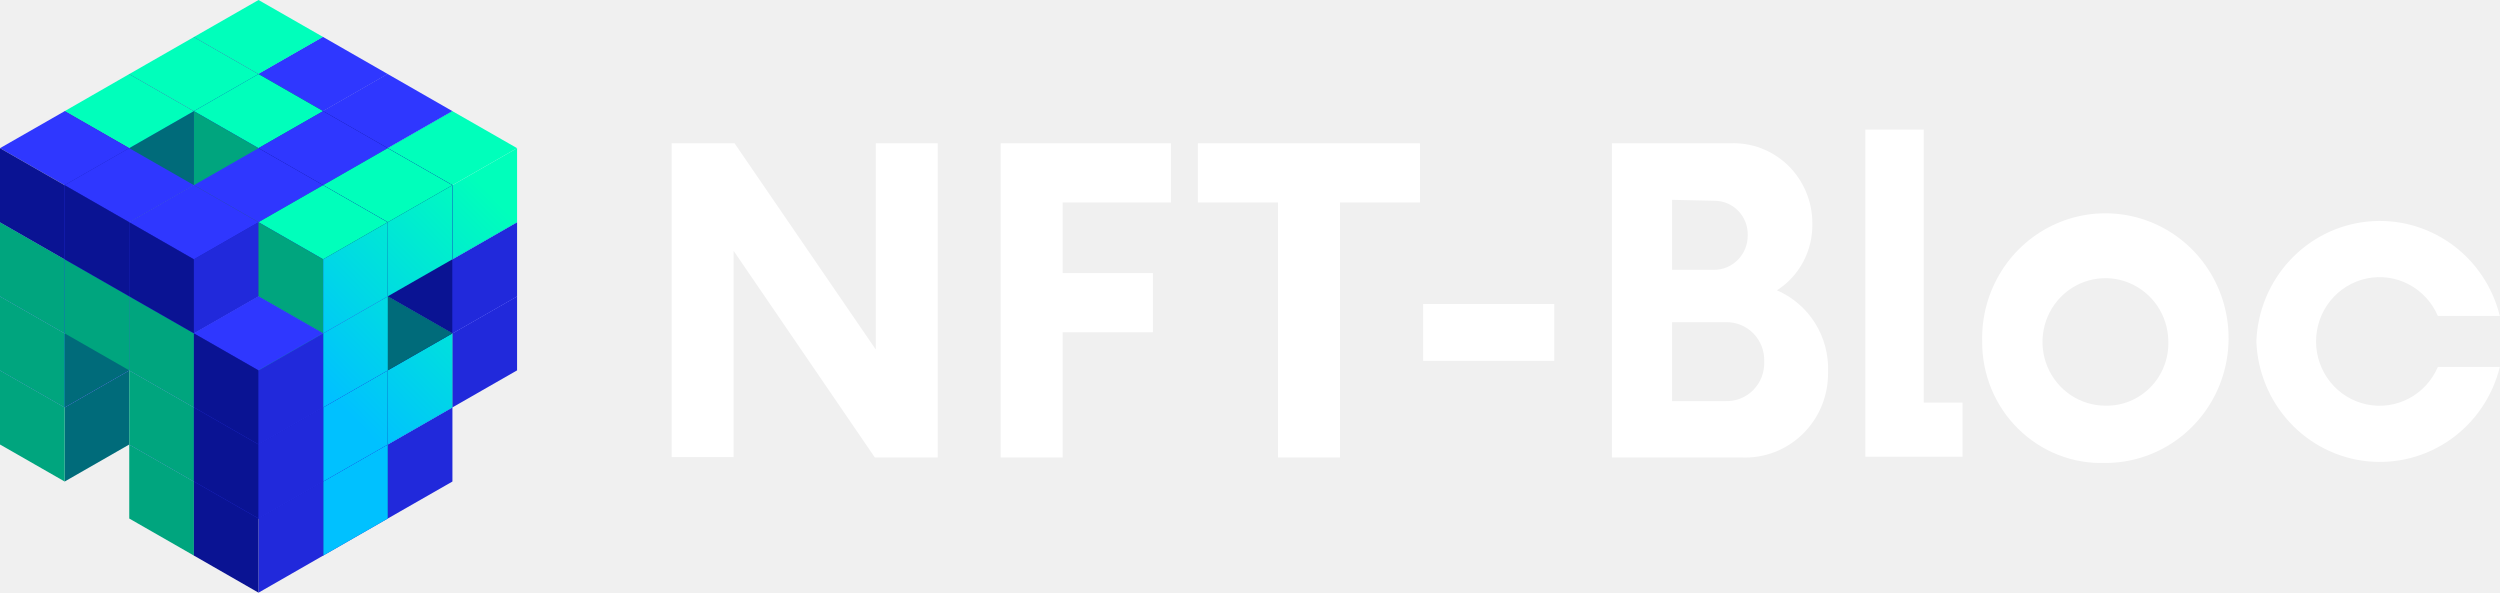
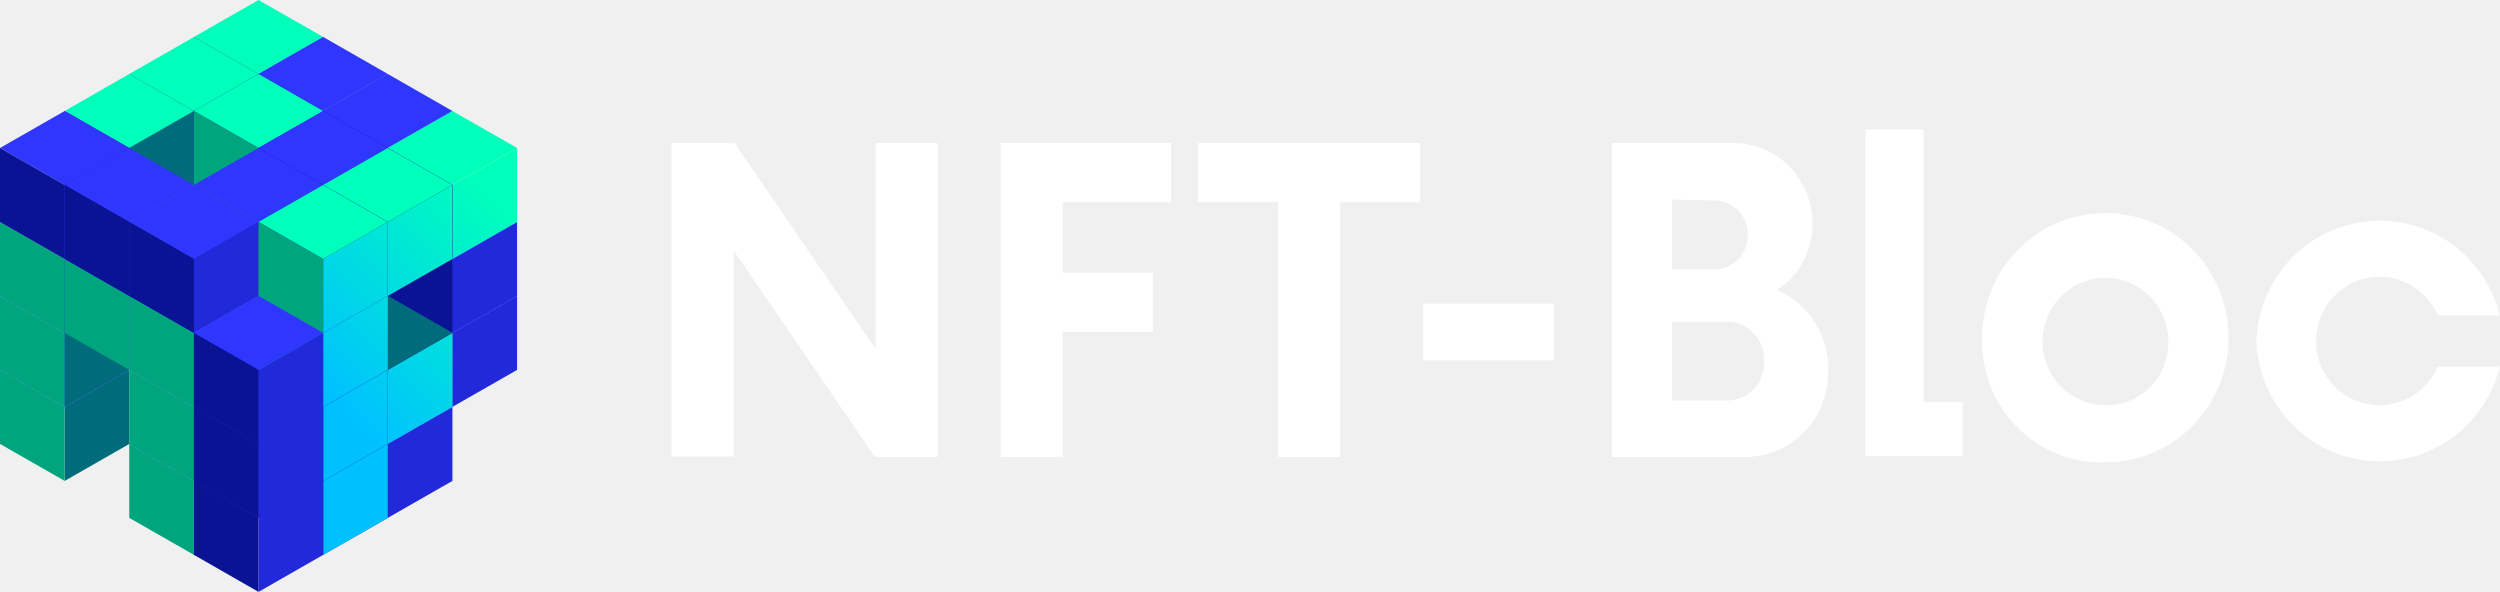
- <svg xmlns="http://www.w3.org/2000/svg" width="135" height="32" viewBox="0 0 135 32" fill="none">
-   <g clip-path="url(#clip0_7396_6790)">
-     <path d="M50.639 7.738V24.703H47.241L39.616 13.546V24.682H36.269V7.738H39.666L47.292 18.874V7.738H50.639Z" fill="white" />
-     <path d="M57.384 10.934V14.745H62.259V17.941H57.384V24.703H54.037V7.738H63.229V10.934H57.384Z" fill="white" />
-     <path d="M76.679 10.934H72.361V24.703H69.014V10.934H64.686V7.738H76.679V10.934Z" fill="white" />
-     <path d="M76.851 16.415H83.93V19.488H76.851V16.415Z" fill="white" />
-     <path d="M98.715 20.103C98.724 20.724 98.608 21.34 98.372 21.913C98.137 22.486 97.788 23.004 97.348 23.435C96.907 23.866 96.384 24.201 95.81 24.419C95.236 24.637 94.625 24.734 94.013 24.703H87.045V7.738H93.426C94.001 7.713 94.576 7.806 95.114 8.012C95.652 8.219 96.144 8.533 96.559 8.937C96.974 9.341 97.303 9.827 97.528 10.364C97.753 10.9 97.868 11.478 97.866 12.061C97.883 12.78 97.716 13.491 97.381 14.124C97.046 14.758 96.554 15.293 95.954 15.677C96.804 16.043 97.524 16.663 98.017 17.453C98.51 18.244 98.754 19.169 98.715 20.103ZM90.291 10.791V14.571H92.557C92.797 14.571 93.036 14.523 93.258 14.429C93.48 14.335 93.682 14.197 93.851 14.024C94.02 13.85 94.154 13.644 94.244 13.418C94.334 13.192 94.379 12.95 94.377 12.706C94.384 12.461 94.341 12.217 94.253 11.989C94.164 11.761 94.03 11.554 93.86 11.38C93.69 11.205 93.487 11.068 93.263 10.976C93.039 10.883 92.799 10.838 92.557 10.842L90.291 10.791ZM95.267 19.519C95.277 19.239 95.23 18.959 95.129 18.698C95.027 18.437 94.874 18.2 94.679 18.001C94.484 17.802 94.25 17.646 93.993 17.543C93.736 17.439 93.46 17.39 93.184 17.398H90.291V21.66H93.184C93.462 21.669 93.739 21.619 93.998 21.515C94.257 21.41 94.491 21.252 94.687 21.05C94.882 20.849 95.035 20.61 95.135 20.346C95.234 20.083 95.279 19.801 95.267 19.519Z" fill="white" />
-     <path d="M105.976 21.742V24.662H100.728V7H103.883V21.742H105.976Z" fill="white" />
-     <path d="M107.038 18.433C107.004 17.093 107.365 15.773 108.075 14.642C108.785 13.511 109.812 12.62 111.024 12.082C112.237 11.546 113.58 11.387 114.882 11.627C116.184 11.867 117.385 12.495 118.333 13.43C119.281 14.366 119.932 15.566 120.203 16.878C120.474 18.191 120.353 19.555 119.855 20.797C119.357 22.039 118.504 23.102 117.406 23.851C116.309 24.599 115.016 25 113.692 25C112.825 25.03 111.96 24.883 111.151 24.566C110.341 24.249 109.603 23.769 108.982 23.155C108.36 22.542 107.867 21.807 107.533 20.996C107.199 20.184 107.031 19.312 107.038 18.433ZM117.09 18.433C117.084 17.754 116.88 17.091 116.503 16.529C116.126 15.967 115.593 15.531 114.972 15.275C114.35 15.019 113.668 14.955 113.011 15.092C112.354 15.228 111.751 15.558 111.279 16.041C110.807 16.523 110.486 17.137 110.358 17.804C110.229 18.47 110.298 19.161 110.556 19.788C110.814 20.415 111.25 20.951 111.808 21.328C112.366 21.705 113.022 21.906 113.692 21.906C114.144 21.916 114.593 21.833 115.011 21.661C115.43 21.49 115.81 21.234 116.128 20.909C116.446 20.584 116.695 20.197 116.86 19.771C117.026 19.346 117.104 18.89 117.09 18.433Z" fill="white" />
-     <path d="M121.843 18.433C121.905 16.806 122.544 15.256 123.644 14.068C124.743 12.88 126.229 12.133 127.828 11.966C129.428 11.8 131.032 12.223 132.348 13.159C133.664 14.095 134.602 15.48 134.99 17.06H131.643C131.33 16.327 130.777 15.725 130.077 15.357C129.377 14.988 128.573 14.875 127.801 15.037C127.029 15.199 126.335 15.626 125.837 16.245C125.339 16.865 125.067 17.639 125.067 18.438C125.067 19.237 125.339 20.012 125.837 20.631C126.335 21.251 127.029 21.677 127.801 21.839C128.573 22.001 129.377 21.888 130.077 21.52C130.777 21.151 131.33 20.549 131.643 19.816H134.99C134.601 21.397 133.663 22.783 132.346 23.718C131.029 24.654 129.423 25.076 127.824 24.908C126.224 24.74 124.738 23.992 123.639 22.802C122.541 21.613 121.903 20.061 121.843 18.433Z" fill="white" />
+ <svg xmlns="http://www.w3.org/2000/svg" width="245" height="58" viewBox="0 0 245 58" fill="none">
+   <g clip-path="url(#clip0_7417_5077)">
+     <path d="M91.9 14.024V44.774H85.734L71.896 24.553V44.737H65.821V14.024H71.987L85.826 34.209V14.024H91.9Z" fill="white" />
+     <path d="M104.142 19.818V26.725H112.988V32.519H104.142V44.774H98.067V14.024H114.75V19.818H104.142Z" fill="white" />
+     <path d="M139.159 19.818H131.322V44.774H125.247V19.818H117.392V14.024H139.159V19.818Z" fill="white" />
+     <path d="M139.471 29.752H152.318V35.322H139.471V29.752Z" fill="white" />
+     <path d="M179.15 36.437C179.166 37.561 178.955 38.678 178.528 39.716C178.101 40.755 177.468 41.694 176.668 42.476C175.868 43.257 174.918 43.864 173.877 44.259C172.836 44.655 171.726 44.83 170.616 44.774H157.971V14.024H169.551C170.595 13.979 171.637 14.148 172.614 14.522C173.591 14.896 174.483 15.466 175.236 16.199C175.99 16.931 176.588 17.811 176.996 18.784C177.403 19.757 177.612 20.803 177.608 21.86C177.639 23.163 177.336 24.451 176.728 25.6C176.12 26.749 175.228 27.719 174.14 28.415C175.682 29.078 176.988 30.201 177.883 31.634C178.778 33.067 179.22 34.743 179.15 36.437ZM163.862 19.558V26.41H167.973C168.41 26.41 168.843 26.322 169.246 26.151C169.649 25.981 170.015 25.732 170.322 25.417C170.629 25.103 170.872 24.73 171.036 24.32C171.199 23.911 171.281 23.472 171.276 23.03C171.289 22.586 171.212 22.144 171.051 21.731C170.89 21.317 170.648 20.941 170.339 20.625C170.03 20.31 169.661 20.06 169.255 19.893C168.848 19.725 168.412 19.643 167.973 19.651L163.862 19.558ZM172.891 35.378C172.909 34.87 172.824 34.364 172.641 33.891C172.457 33.417 172.179 32.987 171.825 32.627C171.471 32.266 171.047 31.983 170.58 31.796C170.113 31.608 169.613 31.519 169.111 31.534H163.862V39.259H169.111C169.616 39.275 170.12 39.185 170.589 38.995C171.059 38.805 171.484 38.518 171.839 38.154C172.194 37.789 172.471 37.355 172.652 36.877C172.833 36.4 172.914 35.889 172.891 35.378Z" fill="white" />
+     <path d="M192.327 39.408V44.7H182.802V12.688H188.528V39.408H192.327Z" fill="white" />
+     <path d="M194.254 33.41C194.192 30.981 194.847 28.589 196.136 26.538C197.425 24.488 199.288 22.873 201.489 21.9C203.689 20.926 206.127 20.639 208.489 21.074C210.852 21.509 213.033 22.647 214.753 24.343C216.473 26.038 217.655 28.214 218.147 30.593C218.639 32.971 218.418 35.443 217.514 37.694C216.61 39.945 215.063 41.873 213.071 43.23C211.079 44.587 208.732 45.312 206.331 45.313C204.756 45.368 203.187 45.1 201.718 44.526C200.249 43.951 198.91 43.081 197.781 41.969C196.653 40.857 195.759 39.526 195.153 38.055C194.547 36.584 194.241 35.004 194.254 33.41ZM212.497 33.41C212.486 32.179 212.115 30.978 211.431 29.959C210.747 28.941 209.78 28.15 208.652 27.686C207.525 27.222 206.287 27.107 205.094 27.354C203.902 27.601 202.808 28.199 201.951 29.074C201.094 29.949 200.512 31.06 200.279 32.269C200.045 33.478 200.17 34.729 200.639 35.866C201.107 37.003 201.897 37.974 202.91 38.657C203.923 39.34 205.113 39.705 206.331 39.705C207.15 39.723 207.964 39.572 208.724 39.261C209.484 38.951 210.173 38.487 210.75 37.898C211.327 37.309 211.78 36.607 212.08 35.836C212.38 35.064 212.522 34.239 212.497 33.41Z" fill="white" />
+     <path d="M221.123 33.41C221.235 30.46 222.395 27.651 224.391 25.497C226.386 23.344 229.083 21.992 231.985 21.689C234.887 21.387 237.8 22.154 240.187 23.85C242.575 25.546 244.277 28.057 244.982 30.922H238.907C238.339 29.593 237.336 28.502 236.066 27.834C234.796 27.166 233.337 26.962 231.935 27.255C230.534 27.548 229.275 28.322 228.371 29.445C227.468 30.567 226.974 31.971 226.974 33.419C226.974 34.867 227.468 36.271 228.371 37.394C229.275 38.517 230.534 39.29 231.935 39.584C233.337 39.877 234.796 39.672 236.066 39.004C237.336 38.336 238.339 37.246 238.907 35.917H244.982C244.277 38.782 242.573 41.294 240.183 42.989C237.794 44.685 234.879 45.451 231.976 45.146C229.073 44.841 226.377 43.486 224.383 41.329C222.388 39.173 221.231 36.361 221.123 33.41Z" fill="white" />
  </g>
-   <g clip-path="url(#clip1_7396_6790)">
-     <path d="M13.96 3.999V8.001L17.451 6.002V1.999L13.96 3.999Z" fill="#2129DB" />
-     <path d="M13.96 3.999L17.451 1.999L13.96 0L10.471 1.999L13.96 3.999Z" fill="#00FFBB" />
-     <path d="M10.471 6.002V1.999L13.96 3.999V8.001L10.471 6.002Z" fill="#0A1393" />
-     <path d="M10.471 6.002V10L13.96 8.001V3.999L10.471 6.002Z" fill="#2129DB" />
-     <path d="M10.471 6.002L13.96 3.999L10.471 1.999L6.98 3.999L10.471 6.002Z" fill="#00FFBB" />
-     <path d="M6.98 8.001V3.999L10.471 6.002V10L6.98 8.001Z" fill="#0A1393" />
-     <path d="M17.451 6.002V10L20.939 8.001V3.999L17.451 6.002Z" fill="#2129DB" />
-     <path d="M17.451 6.002L20.939 3.999L17.451 1.999L13.96 3.999L17.451 6.002Z" fill="#2F37FF" />
-     <path d="M13.96 8.001V3.999L17.451 6.002V10L13.96 8.001Z" fill="#0A1393" />
-     <path d="M3.492 22V26.002L6.98 24.003V20L3.492 22Z" fill="#006B7A" />
-     <path d="M3.492 22L6.98 20L3.492 18.001L0 20L3.492 22Z" fill="#2F37FF" />
-     <path d="M0 24.003V20L3.492 22V26.002L0 24.003Z" fill="#00A57E" />
-     <path d="M3.492 18.001V22L6.98 20V16.002L3.492 18.001Z" fill="#006B7A" />
-     <path d="M3.492 18.001L6.98 16.002L3.492 14.002L0 16.002L3.492 18.001Z" fill="#2F37FF" />
-     <path d="M0 20V16.002L3.492 18.001V22L0 20Z" fill="#00A57E" />
-     <path d="M3.492 14.002V18.001L6.98 16.002V12L3.492 14.002Z" fill="#2129DB" />
-     <path d="M3.492 14.002L6.98 12L3.492 10L0 12L3.492 14.002Z" fill="#2F37FF" />
-     <path d="M0 16.002V12L3.492 14.002V18.001L0 16.002Z" fill="#00A57E" />
-     <path d="M17.451 26.002V30.001L20.939 28.001V24.003L17.451 26.002Z" fill="#2129DB" />
-     <path d="M17.451 26.002L20.939 24.003L17.451 22L13.96 24.003L17.451 26.002Z" fill="#2F37FF" />
-     <path d="M13.96 28.001V24.003L17.451 26.002V30.001L13.96 28.001Z" fill="#0A1393" />
-     <path d="M13.96 24.003V28.001L17.451 26.002V22L13.96 24.003Z" fill="#2129DB" />
-     <path d="M13.96 24.003L17.451 22L13.96 20L10.471 22L13.96 24.003Z" fill="#2F37FF" />
-     <path d="M10.471 26.002V22L13.96 24.003V28.001L10.471 26.002Z" fill="#0A1393" />
-     <path d="M17.451 14.002V18.001L20.939 16.002V12L17.451 14.002Z" fill="#2129DB" />
-     <path d="M17.451 14.002L20.939 12L17.451 10L13.96 12L17.451 14.002Z" fill="#2F37FF" />
-     <path d="M13.96 16.002V12L17.451 14.002V18.001L13.96 16.002Z" fill="#0A1393" />
-     <path d="M6.98 16.002V20L10.471 18.001V14.002L6.98 16.002Z" fill="#2129DB" />
-     <path d="M6.98 16.002L10.471 14.002L6.98 12L3.492 14.002L6.98 16.002Z" fill="#2F37FF" />
-     <path d="M3.492 18.001V14.002L6.98 16.002V20L3.492 18.001Z" fill="#00A57E" />
-     <path d="M10.471 26.002V30.001L13.96 28.001V24.003L10.471 26.002Z" fill="#2129DB" />
-     <path d="M10.471 26.002L13.96 24.003L10.471 22L6.98 24.003L10.471 26.002Z" fill="#2F37FF" />
-     <path d="M6.98 28.001V24.003L10.471 26.002V30.001L6.98 28.001Z" fill="#00A57E" />
-     <path d="M10.471 22V26.002L13.96 24.003V20L10.471 22Z" fill="#2129DB" />
-     <path d="M10.471 22L13.96 20L10.471 18.001L6.98 20L10.471 22Z" fill="#2F37FF" />
-     <path d="M6.98 24.003V20L10.471 22V26.002L6.98 24.003Z" fill="#00A57E" />
-     <path d="M10.471 18.001V22L13.96 20V16.002L10.471 18.001Z" fill="#2129DB" />
-     <path d="M10.471 18.001L13.96 16.002L10.471 14.002L6.98 16.002L10.471 18.001Z" fill="#2F37FF" />
-     <path d="M6.98 20V16.002L10.471 18.001V22L6.98 20Z" fill="#00A57E" />
-     <path d="M6.98 8.001V12L10.471 10V6.002L6.98 8.001Z" fill="#006B7A" />
-     <path d="M6.98 8.001L10.471 6.002L6.98 3.999L3.492 6.002L6.98 8.001Z" fill="#00FFBB" />
-     <path d="M3.492 10V6.002L6.98 8.001V12L3.492 10Z" fill="#0A1393" />
-     <path d="M13.96 8.001V12L17.451 10V6.002L13.96 8.001Z" fill="#2129DB" />
-     <path d="M13.96 8.001L17.451 6.002L13.96 3.999L10.471 6.002L13.96 8.001Z" fill="#00FFBB" />
-     <path d="M10.471 10V6.002L13.96 8.001V12L10.471 10Z" fill="#00A57E" />
-     <path d="M20.939 8.001V12L24.431 10V6.002L20.939 8.001Z" fill="#2129DB" />
-     <path d="M20.939 8.001L24.431 6.002L20.939 3.999L17.451 6.002L20.939 8.001Z" fill="#2F37FF" />
-     <path d="M17.451 10V6.002L20.939 8.001V12L17.451 10Z" fill="#0A1393" />
-     <path d="M17.451 10V14.002L20.939 12V8.001L17.451 10Z" fill="#2129DB" />
-     <path d="M17.451 10L20.939 8.001L17.451 6.002L13.96 8.001L17.451 10Z" fill="#2F37FF" />
-     <path d="M13.96 12V8.001L17.451 10V14.002L13.96 12Z" fill="#0A1393" />
-     <path d="M3.492 10V14.002L6.98 12V8.001L3.492 10Z" fill="#2129DB" />
-     <path d="M3.492 10L6.98 8.001L3.492 6.002L0 8.001L3.492 10Z" fill="#2F37FF" />
-     <path d="M0 12V8.001L3.492 10V14.002L0 12Z" fill="#0A1393" />
-     <path d="M6.98 12V16.002L10.471 14.002V10L6.98 12Z" fill="#2129DB" />
-     <path d="M6.98 12L10.471 10L6.98 8.001L3.492 10L6.98 12Z" fill="#2F37FF" />
-     <path d="M3.492 14.002V10L6.98 12V16.002L3.492 14.002Z" fill="#0A1393" />
-     <path d="M13.96 12V16.002L17.451 14.002V10L13.96 12Z" fill="#2129DB" />
-     <path d="M13.96 12L17.451 10L13.96 8.001L10.471 10L13.96 12Z" fill="#2F37FF" />
-     <path d="M10.471 14.002V10L13.96 12V16.002L10.471 14.002Z" fill="#0A1393" />
-     <path d="M10.471 14.002V18.001L13.96 16.002V12L10.471 14.002Z" fill="#2129DB" />
-     <path d="M10.471 14.002L13.96 12L10.471 10L6.98 12L10.471 14.002Z" fill="#2F37FF" />
-     <path d="M6.98 16.002V12L10.471 14.002V18.001L6.98 16.002Z" fill="#0A1393" />
-     <path d="M24.431 18.001V22L27.922 20V16.002L24.431 18.001Z" fill="#2129DB" />
-     <path d="M24.431 18.001L27.922 16.002L24.431 14.002L20.939 16.002L24.431 18.001Z" fill="#2F37FF" />
-     <path d="M20.939 20V16.002L24.431 18.001V22L20.939 20Z" fill="#0A1393" />
-     <path d="M24.431 14.002V18.001L27.922 16.002V12L24.431 14.002Z" fill="#2129DB" />
-     <path d="M24.431 14.002L27.922 12L24.431 10L20.939 12L24.431 14.002Z" fill="#2F37FF" />
-     <path d="M20.939 16.002V12L24.431 14.002V18.001L20.939 16.002Z" fill="#0A1393" />
-     <path d="M24.431 10V14.002L27.922 12V8.001L24.431 10Z" fill="url(#paint0_linear_7396_6790)" />
-     <path d="M24.431 10L27.922 8.001L24.431 6.002L20.939 8.001L24.431 10Z" fill="#00FFBB" />
-     <path d="M20.939 12V8.001L24.431 10V14.002L20.939 12Z" fill="#0A1393" />
-     <path d="M20.939 24.003V28.001L24.431 26.002V22L20.939 24.003Z" fill="#2129DB" />
-     <path d="M20.939 24.003L24.431 22L20.939 20L17.451 22L20.939 24.003Z" fill="#2F37FF" />
-     <path d="M17.451 26.002V22L20.939 24.003V28.001L17.451 26.002Z" fill="#0A1393" />
-     <path d="M20.939 20V24.003L24.431 22V18.001L20.939 20Z" fill="url(#paint1_linear_7396_6790)" />
-     <path d="M20.939 20L24.431 18.001L20.939 16.002L17.451 18.001L20.939 20Z" fill="#006B7A" />
-     <path d="M17.451 22V18.001L20.939 20V24.003L17.451 22Z" fill="#0A1393" />
-     <path d="M20.939 12V16.002L24.431 14.002V10L20.939 12Z" fill="url(#paint2_linear_7396_6790)" />
-     <path d="M20.939 12L24.431 10L20.939 8.001L17.451 10L20.939 12Z" fill="#00FFBB" />
-     <path d="M17.451 14.002V10L20.939 12V16.002L17.451 14.002Z" fill="#0A1393" />
-     <path d="M17.451 26.002V30.001L20.939 28.001V24.003L17.451 26.002Z" fill="url(#paint3_linear_7396_6790)" />
-     <path d="M17.451 26.002L20.939 24.003L17.451 22L13.96 24.003L17.451 26.002Z" fill="#2F37FF" />
-     <path d="M13.96 28.001V24.003L17.451 26.002V30.001L13.96 28.001Z" fill="#0A1393" />
-     <path d="M17.451 22V26.002L20.939 24.003V20L17.451 22Z" fill="url(#paint4_linear_7396_6790)" />
-     <path d="M17.451 22L20.939 20L17.451 18.001L13.96 20L17.451 22Z" fill="#2F37FF" />
-     <path d="M13.96 24.003V20L17.451 22V26.002L13.96 24.003Z" fill="#0A1393" />
-     <path d="M17.451 18.001V22L20.939 20V16.002L17.451 18.001Z" fill="url(#paint5_linear_7396_6790)" />
-     <path d="M17.451 18.001L20.939 16.002L17.451 14.002L13.96 16.002L17.451 18.001Z" fill="#2F37FF" />
-     <path d="M13.96 20V16.002L17.451 18.001V22L13.96 20Z" fill="#00A57E" />
-     <path d="M17.451 14.002V18.001L20.939 16.002V12L17.451 14.002Z" fill="url(#paint6_linear_7396_6790)" />
-     <path d="M17.451 14.002L20.939 12L17.451 10L13.96 12L17.451 14.002Z" fill="#00FFBB" />
-     <path d="M13.96 16.002V12L17.451 14.002V18.001L13.96 16.002Z" fill="#00A57E" />
-     <path d="M13.96 28.001V32.004L17.451 30.001V26.002L13.96 28.001Z" fill="#2129DB" />
-     <path d="M13.96 28.001L17.451 26.002L13.96 24.003L10.471 26.002L13.96 28.001Z" fill="#2F37FF" />
-     <path d="M10.471 30.001V26.002L13.96 28.001V32.004L10.471 30.001Z" fill="#0A1393" />
-     <path d="M13.96 24.003V28.001L17.451 26.002V22L13.96 24.003Z" fill="#2129DB" />
-     <path d="M13.96 24.003L17.451 22L13.96 20L10.471 22L13.96 24.003Z" fill="#2F37FF" />
-     <path d="M10.471 26.002V22L13.96 24.003V28.001L10.471 26.002Z" fill="#0A1393" />
-     <path d="M13.96 20V24.003L17.451 22V18.001L13.96 20Z" fill="#2129DB" />
-     <path d="M13.96 20L17.451 18.001L13.96 16.002L10.471 18.001L13.96 20Z" fill="#2F37FF" />
-     <path d="M10.471 22V18.001L13.96 20V24.003L10.471 22Z" fill="#0A1393" />
+   <g clip-path="url(#clip1_7417_5077)">
+     <path d="M25.334 7.248V14.502L31.671 10.878V3.624L25.334 7.248Z" fill="#2129DB" />
+     <path d="M25.334 7.248L31.671 3.624L25.334 0L19.004 3.624L25.334 7.248Z" fill="#00FFBB" />
+     <path d="M19.004 10.878V3.624L25.334 7.248V14.502L19.004 10.878Z" fill="#0A1393" />
+     <path d="M19.004 10.878V18.125L25.334 14.502V7.248L19.004 10.878Z" fill="#2129DB" />
+     <path d="M19.004 10.878L25.334 7.248L19.004 3.624L12.667 7.248L19.004 10.878Z" fill="#00FFBB" />
+     <path d="M12.667 14.502V7.248L19.004 10.878V18.125L12.667 14.502Z" fill="#0A1393" />
+     <path d="M31.671 10.878V18.125L38.001 14.502V7.248L31.671 10.878Z" fill="#2129DB" />
+     <path d="M31.671 10.878L38.001 7.248L31.671 3.624L25.334 7.248L31.671 10.878Z" fill="#2F37FF" />
+     <path d="M25.334 14.502V7.248L31.671 10.878V18.125L25.334 14.502Z" fill="#0A1393" />
+     <path d="M6.337 39.875V47.129L12.667 43.505V36.251L6.337 39.875Z" fill="#006B7A" />
+     <path d="M6.337 39.875L12.667 36.251L6.337 32.627L0 36.251L6.337 39.875Z" fill="#2F37FF" />
+     <path d="M0 43.505V36.251L6.337 39.875V47.129L0 43.505Z" fill="#00A57E" />
+     <path d="M6.337 32.627V39.874L12.667 36.251V29.003L6.337 32.627Z" fill="#006B7A" />
+     <path d="M6.337 32.627L12.667 29.003L6.337 25.379L0 29.003L6.337 32.627Z" fill="#2F37FF" />
+     <path d="M0 36.251V29.003L6.337 32.627V39.874L0 36.251Z" fill="#00A57E" />
+     <path d="M6.337 25.379V32.627L12.667 29.003V21.749L6.337 25.379Z" fill="#2129DB" />
+     <path d="M6.337 25.379L12.667 21.749L6.337 18.125L0 21.749L6.337 25.379Z" fill="#2F37FF" />
+     <path d="M0 29.003V21.749L6.337 25.379V32.627L0 29.003Z" fill="#00A57E" />
+     <path d="M31.671 47.129V54.376L38.001 50.752V43.505L31.671 47.129Z" fill="#2129DB" />
+     <path d="M31.671 47.129L38.001 43.505L31.671 39.874L25.334 43.505L31.671 47.129Z" fill="#2F37FF" />
+     <path d="M25.334 50.752V43.505L31.671 47.129V54.376L25.334 50.752Z" fill="#0A1393" />
+     <path d="M25.334 43.505V50.752L31.671 47.129V39.874L25.334 43.505Z" fill="#2129DB" />
+     <path d="M25.334 43.505L31.671 39.875L25.334 36.251L19.004 39.875L25.334 43.505Z" fill="#2F37FF" />
+     <path d="M19.004 47.129V39.874L25.334 43.505V50.752L19.004 47.129Z" fill="#0A1393" />
+     <path d="M31.671 25.379V32.627L38.001 29.003V21.749L31.671 25.379Z" fill="#2129DB" />
+     <path d="M31.671 25.379L38.001 21.749L31.671 18.125L25.334 21.749L31.671 25.379Z" fill="#2F37FF" />
+     <path d="M25.334 29.003V21.749L31.671 25.379V32.627L25.334 29.003Z" fill="#0A1393" />
+     <path d="M12.667 29.003V36.251L19.004 32.627V25.379L12.667 29.003Z" fill="#2129DB" />
+     <path d="M12.667 29.003L19.004 25.379L12.667 21.749L6.337 25.379L12.667 29.003Z" fill="#2F37FF" />
+     <path d="M6.337 32.627V25.379L12.667 29.003V36.251L6.337 32.627Z" fill="#00A57E" />
+     <path d="M19.004 47.129V54.376L25.334 50.752V43.505L19.004 47.129Z" fill="#2129DB" />
+     <path d="M19.004 47.129L25.334 43.505L19.004 39.874L12.667 43.505L19.004 47.129Z" fill="#2F37FF" />
+     <path d="M12.667 50.752V43.505L19.004 47.129V54.376L12.667 50.752Z" fill="#00A57E" />
+     <path d="M19.004 39.875V47.129L25.334 43.505V36.251L19.004 39.875Z" fill="#2129DB" />
+     <path d="M19.004 39.875L25.334 36.251L19.004 32.627L12.667 36.251L19.004 39.875Z" fill="#2F37FF" />
+     <path d="M12.667 43.505V36.251L19.004 39.875V47.129L12.667 43.505Z" fill="#00A57E" />
+     <path d="M19.004 32.627V39.874L25.334 36.251V29.003L19.004 32.627Z" fill="#2129DB" />
+     <path d="M19.004 32.627L25.334 29.003L19.004 25.379L12.667 29.003L19.004 32.627Z" fill="#2F37FF" />
+     <path d="M12.667 36.251V29.003L19.004 32.627V39.874L12.667 36.251Z" fill="#00A57E" />
+     <path d="M12.667 14.502V21.749L19.004 18.126V10.878L12.667 14.502Z" fill="#006B7A" />
+     <path d="M12.667 14.502L19.004 10.878L12.667 7.248L6.337 10.878L12.667 14.502Z" fill="#00FFBB" />
+     <path d="M6.337 18.126V10.878L12.667 14.502V21.749L6.337 18.126Z" fill="#0A1393" />
+     <path d="M25.334 14.502V21.749L31.671 18.126V10.878L25.334 14.502Z" fill="#2129DB" />
+     <path d="M25.334 14.502L31.671 10.878L25.334 7.248L19.004 10.878L25.334 14.502Z" fill="#00FFBB" />
+     <path d="M19.004 18.126V10.878L25.334 14.502V21.749L19.004 18.126Z" fill="#00A57E" />
+     <path d="M38.001 14.502V21.749L44.337 18.126V10.878L38.001 14.502Z" fill="#2129DB" />
+     <path d="M38.001 14.502L44.337 10.878L38.001 7.248L31.671 10.878L38.001 14.502Z" fill="#2F37FF" />
+     <path d="M31.671 18.126V10.878L38.001 14.502V21.749L31.671 18.126Z" fill="#0A1393" />
+     <path d="M31.671 18.125V25.379L38.001 21.749V14.502L31.671 18.125Z" fill="#2129DB" />
+     <path d="M31.671 18.126L38.001 14.502L31.671 10.878L25.334 14.502L31.671 18.126Z" fill="#2F37FF" />
+     <path d="M25.334 21.749V14.502L31.671 18.125V25.379L25.334 21.749Z" fill="#0A1393" />
+     <path d="M6.337 18.125V25.379L12.667 21.749V14.502L6.337 18.125Z" fill="#2129DB" />
+     <path d="M6.337 18.126L12.667 14.502L6.337 10.878L0 14.502L6.337 18.126Z" fill="#2F37FF" />
+     <path d="M0 21.749V14.502L6.337 18.125V25.379L0 21.749Z" fill="#0A1393" />
+     <path d="M12.667 21.749V29.003L19.004 25.379V18.125L12.667 21.749Z" fill="#2129DB" />
+     <path d="M12.667 21.749L19.004 18.125L12.667 14.502L6.337 18.125L12.667 21.749Z" fill="#2F37FF" />
+     <path d="M6.337 25.379V18.125L12.667 21.749V29.003L6.337 25.379Z" fill="#0A1393" />
+     <path d="M25.334 21.749V29.003L31.671 25.379V18.125L25.334 21.749Z" fill="#2129DB" />
+     <path d="M25.334 21.749L31.671 18.125L25.334 14.502L19.004 18.125L25.334 21.749Z" fill="#2F37FF" />
+     <path d="M19.004 25.379V18.125L25.334 21.749V29.003L19.004 25.379Z" fill="#0A1393" />
+     <path d="M19.004 25.379V32.627L25.334 29.003V21.749L19.004 25.379Z" fill="#2129DB" />
+     <path d="M19.004 25.379L25.334 21.749L19.004 18.125L12.667 21.749L19.004 25.379Z" fill="#2F37FF" />
+     <path d="M12.667 29.003V21.749L19.004 25.379V32.627L12.667 29.003Z" fill="#0A1393" />
+     <path d="M44.337 32.627V39.874L50.674 36.251V29.003L44.337 32.627Z" fill="#2129DB" />
+     <path d="M44.337 32.627L50.674 29.003L44.337 25.379L38.001 29.003L44.337 32.627Z" fill="#2F37FF" />
+     <path d="M38.001 36.251V29.003L44.337 32.627V39.874L38.001 36.251Z" fill="#0A1393" />
+     <path d="M44.337 25.379V32.627L50.674 29.003V21.749L44.337 25.379Z" fill="#2129DB" />
+     <path d="M44.337 25.379L50.674 21.749L44.337 18.125L38.001 21.749L44.337 25.379Z" fill="#2F37FF" />
+     <path d="M38.001 29.003V21.749L44.337 25.379V32.627L38.001 29.003Z" fill="#0A1393" />
+     <path d="M44.337 18.125V25.379L50.674 21.749V14.502L44.337 18.125Z" fill="url(#paint0_linear_7417_5077)" />
+     <path d="M44.337 18.126L50.674 14.502L44.337 10.878L38.001 14.502L44.337 18.126Z" fill="#00FFBB" />
+     <path d="M38.001 21.749V14.502L44.337 18.125V25.379L38.001 21.749Z" fill="#0A1393" />
+     <path d="M38.001 43.505V50.752L44.337 47.129V39.874L38.001 43.505Z" fill="#2129DB" />
+     <path d="M38.001 43.505L44.337 39.875L38.001 36.251L31.671 39.875L38.001 43.505Z" fill="#2F37FF" />
+     <path d="M31.671 47.129V39.874L38.001 43.505V50.752L31.671 47.129Z" fill="#0A1393" />
+     <path d="M38.001 36.251V43.505L44.337 39.875V32.627L38.001 36.251Z" fill="url(#paint1_linear_7417_5077)" />
+     <path d="M38.001 36.251L44.337 32.627L38.001 29.003L31.671 32.627L38.001 36.251Z" fill="#006B7A" />
+     <path d="M31.671 39.875V32.627L38.001 36.251V43.505L31.671 39.875Z" fill="#0A1393" />
+     <path d="M38.001 21.749V29.003L44.337 25.379V18.125L38.001 21.749Z" fill="url(#paint2_linear_7417_5077)" />
+     <path d="M38.001 21.749L44.337 18.125L38.001 14.502L31.671 18.125L38.001 21.749Z" fill="#00FFBB" />
+     <path d="M31.671 25.379V18.125L38.001 21.749V29.003L31.671 25.379Z" fill="#0A1393" />
+     <path d="M31.671 47.129V54.376L38.001 50.752V43.505L31.671 47.129Z" fill="url(#paint3_linear_7417_5077)" />
+     <path d="M31.671 47.129L38.001 43.505L31.671 39.874L25.334 43.505L31.671 47.129Z" fill="#2F37FF" />
+     <path d="M25.334 50.752V43.505L31.671 47.129V54.376L25.334 50.752Z" fill="#0A1393" />
+     <path d="M31.671 39.875V47.129L38.001 43.505V36.251L31.671 39.875Z" fill="url(#paint4_linear_7417_5077)" />
+     <path d="M31.671 39.875L38.001 36.251L31.671 32.627L25.334 36.251L31.671 39.875Z" fill="#2F37FF" />
+     <path d="M25.334 43.505V36.251L31.671 39.875V47.129L25.334 43.505Z" fill="#0A1393" />
+     <path d="M31.671 32.627V39.874L38.001 36.251V29.003L31.671 32.627Z" fill="url(#paint5_linear_7417_5077)" />
+     <path d="M31.671 32.627L38.001 29.003L31.671 25.379L25.334 29.003L31.671 32.627Z" fill="#2F37FF" />
+     <path d="M25.334 36.251V29.003L31.671 32.627V39.874L25.334 36.251Z" fill="#00A57E" />
+     <path d="M31.671 25.379V32.627L38.001 29.003V21.749L31.671 25.379Z" fill="url(#paint6_linear_7417_5077)" />
+     <path d="M31.671 25.379L38.001 21.749L31.671 18.125L25.334 21.749L31.671 25.379Z" fill="#00FFBB" />
+     <path d="M25.334 29.003V21.749L31.671 25.379V32.627L25.334 29.003Z" fill="#00A57E" />
+     <path d="M25.334 50.752V58.006L31.671 54.376V47.128L25.334 50.752Z" fill="#2129DB" />
+     <path d="M25.334 50.752L31.671 47.129L25.334 43.505L19.004 47.129L25.334 50.752Z" fill="#2F37FF" />
+     <path d="M19.004 54.376V47.128L25.334 50.752V58.006L19.004 54.376Z" fill="#0A1393" />
+     <path d="M25.334 43.505V50.752L31.671 47.129V39.874L25.334 43.505Z" fill="#2129DB" />
+     <path d="M25.334 43.505L31.671 39.875L25.334 36.251L19.004 39.875L25.334 43.505Z" fill="#2F37FF" />
+     <path d="M19.004 47.129V39.874L25.334 43.505V50.752L19.004 47.129Z" fill="#0A1393" />
+     <path d="M25.334 36.251V43.505L31.671 39.875V32.627L25.334 36.251Z" fill="#2129DB" />
+     <path d="M25.334 36.251L31.671 32.627L25.334 29.003L19.004 32.627L25.334 36.251Z" fill="#2F37FF" />
+     <path d="M19.004 39.875V32.627L25.334 36.251V43.505L19.004 39.875Z" fill="#0A1393" />
  </g>
  <defs>
-     <linearGradient id="paint0_linear_7396_6790" x1="26.614" y1="10.578" x2="16.74" y2="20.22" gradientUnits="userSpaceOnUse">
+     <linearGradient id="paint0_linear_7417_5077" x1="48.299" y1="19.173" x2="30.403" y2="36.672" gradientUnits="userSpaceOnUse">
      <stop stop-color="#00FFBB" />
      <stop offset="1" stop-color="#00C1FF" />
    </linearGradient>
-     <linearGradient id="paint1_linear_7396_6790" x1="29.958" y1="14.006" x2="20.084" y2="23.648" gradientUnits="userSpaceOnUse">
+     <linearGradient id="paint1_linear_7417_5077" x1="54.368" y1="25.386" x2="36.472" y2="42.884" gradientUnits="userSpaceOnUse">
      <stop stop-color="#00FFBB" />
      <stop offset="1" stop-color="#00C1FF" />
    </linearGradient>
-     <linearGradient id="paint2_linear_7396_6790" x1="25.929" y1="9.878" x2="16.056" y2="19.52" gradientUnits="userSpaceOnUse">
+     <linearGradient id="paint2_linear_7417_5077" x1="47.057" y1="17.904" x2="29.161" y2="35.403" gradientUnits="userSpaceOnUse">
      <stop stop-color="#00FFBB" />
      <stop offset="1" stop-color="#00C1FF" />
    </linearGradient>
-     <linearGradient id="paint3_linear_7396_6790" x1="31.288" y1="15.368" x2="21.415" y2="25.009" gradientUnits="userSpaceOnUse">
+     <linearGradient id="paint3_linear_7417_5077" x1="56.782" y1="27.854" x2="38.886" y2="45.353" gradientUnits="userSpaceOnUse">
      <stop stop-color="#00FFBB" />
      <stop offset="1" stop-color="#00C1FF" />
    </linearGradient>
-     <linearGradient id="paint4_linear_7396_6790" x1="29.274" y1="13.306" x2="19.4" y2="22.947" gradientUnits="userSpaceOnUse">
+     <linearGradient id="paint4_linear_7417_5077" x1="53.126" y1="24.117" x2="35.23" y2="41.615" gradientUnits="userSpaceOnUse">
      <stop stop-color="#00FFBB" />
      <stop offset="1" stop-color="#00C1FF" />
    </linearGradient>
-     <linearGradient id="paint5_linear_7396_6790" x1="27.259" y1="11.24" x2="17.386" y2="20.882" gradientUnits="userSpaceOnUse">
+     <linearGradient id="paint5_linear_7417_5077" x1="49.471" y1="20.373" x2="31.575" y2="37.871" gradientUnits="userSpaceOnUse">
      <stop stop-color="#00FFBB" />
      <stop offset="1" stop-color="#00C1FF" />
    </linearGradient>
-     <linearGradient id="paint6_linear_7396_6790" x1="25.245" y1="9.178" x2="15.372" y2="18.82" gradientUnits="userSpaceOnUse">
+     <linearGradient id="paint6_linear_7417_5077" x1="45.815" y1="16.635" x2="27.919" y2="34.134" gradientUnits="userSpaceOnUse">
      <stop stop-color="#00FFBB" />
      <stop offset="1" stop-color="#00C1FF" />
    </linearGradient>
-     <clipPath id="clip0_7396_6790">
-       <rect width="98.731" height="18" fill="white" transform="translate(36.2687 7)" />
+     <clipPath id="clip0_7417_5077">
+       <rect width="179.179" height="32.625" fill="white" transform="translate(65.8209 12.6875)" />
    </clipPath>
-     <clipPath id="clip1_7396_6790">
-       <rect width="27.922" height="32" fill="white" />
+     <clipPath id="clip1_7417_5077">
+       <rect width="50.674" height="58" fill="white" />
    </clipPath>
  </defs>
</svg>
